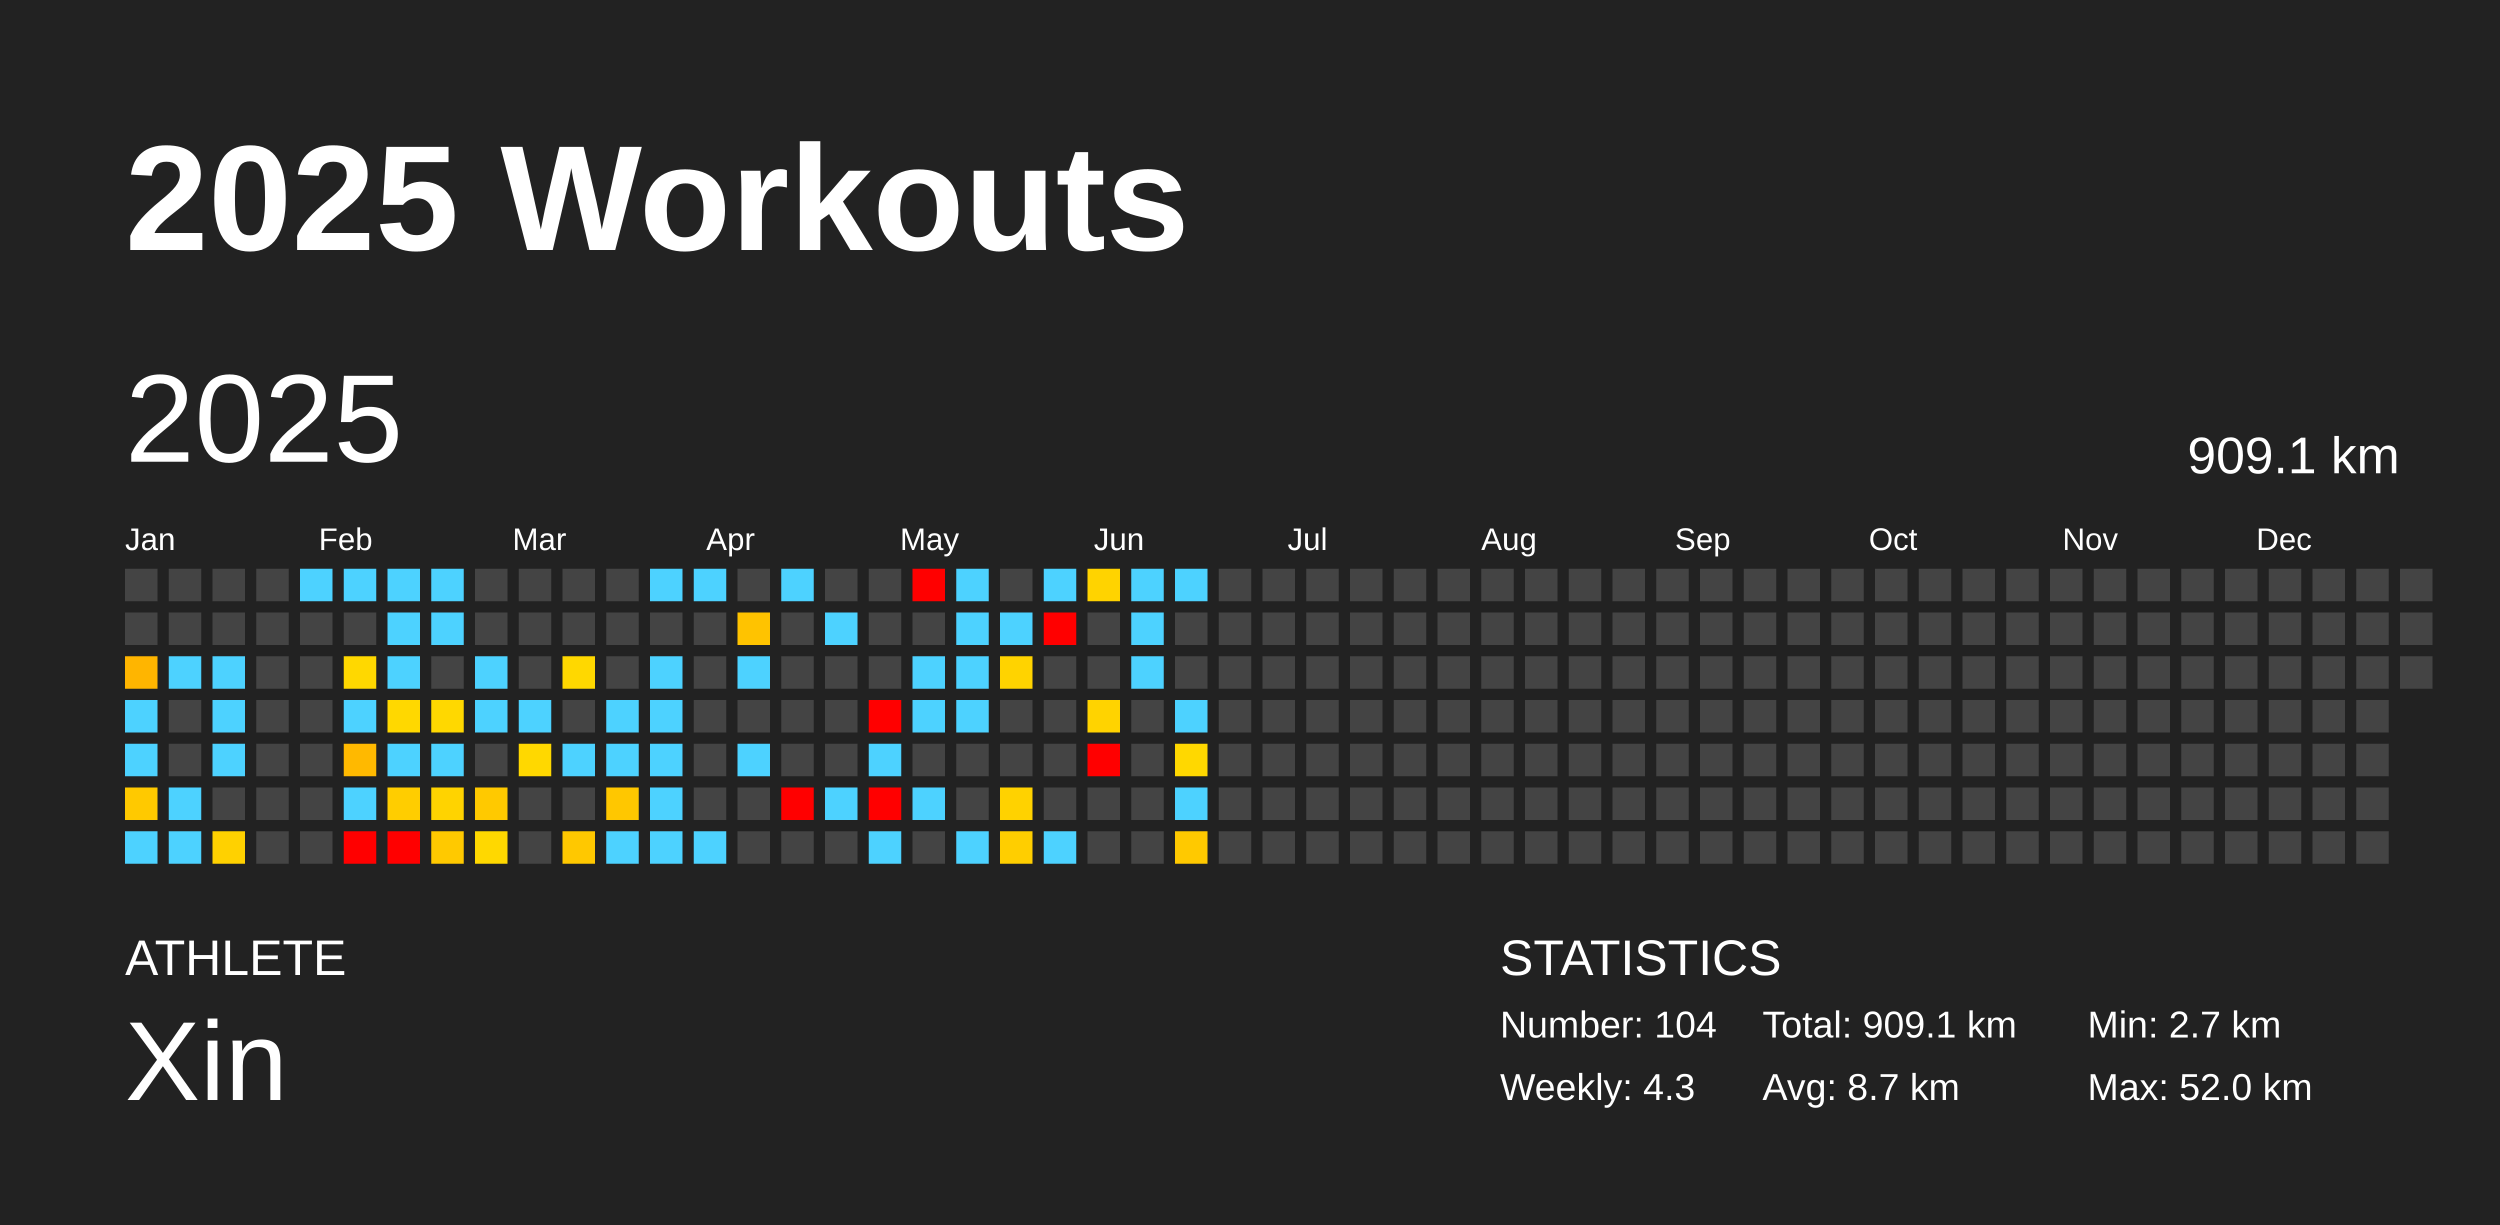
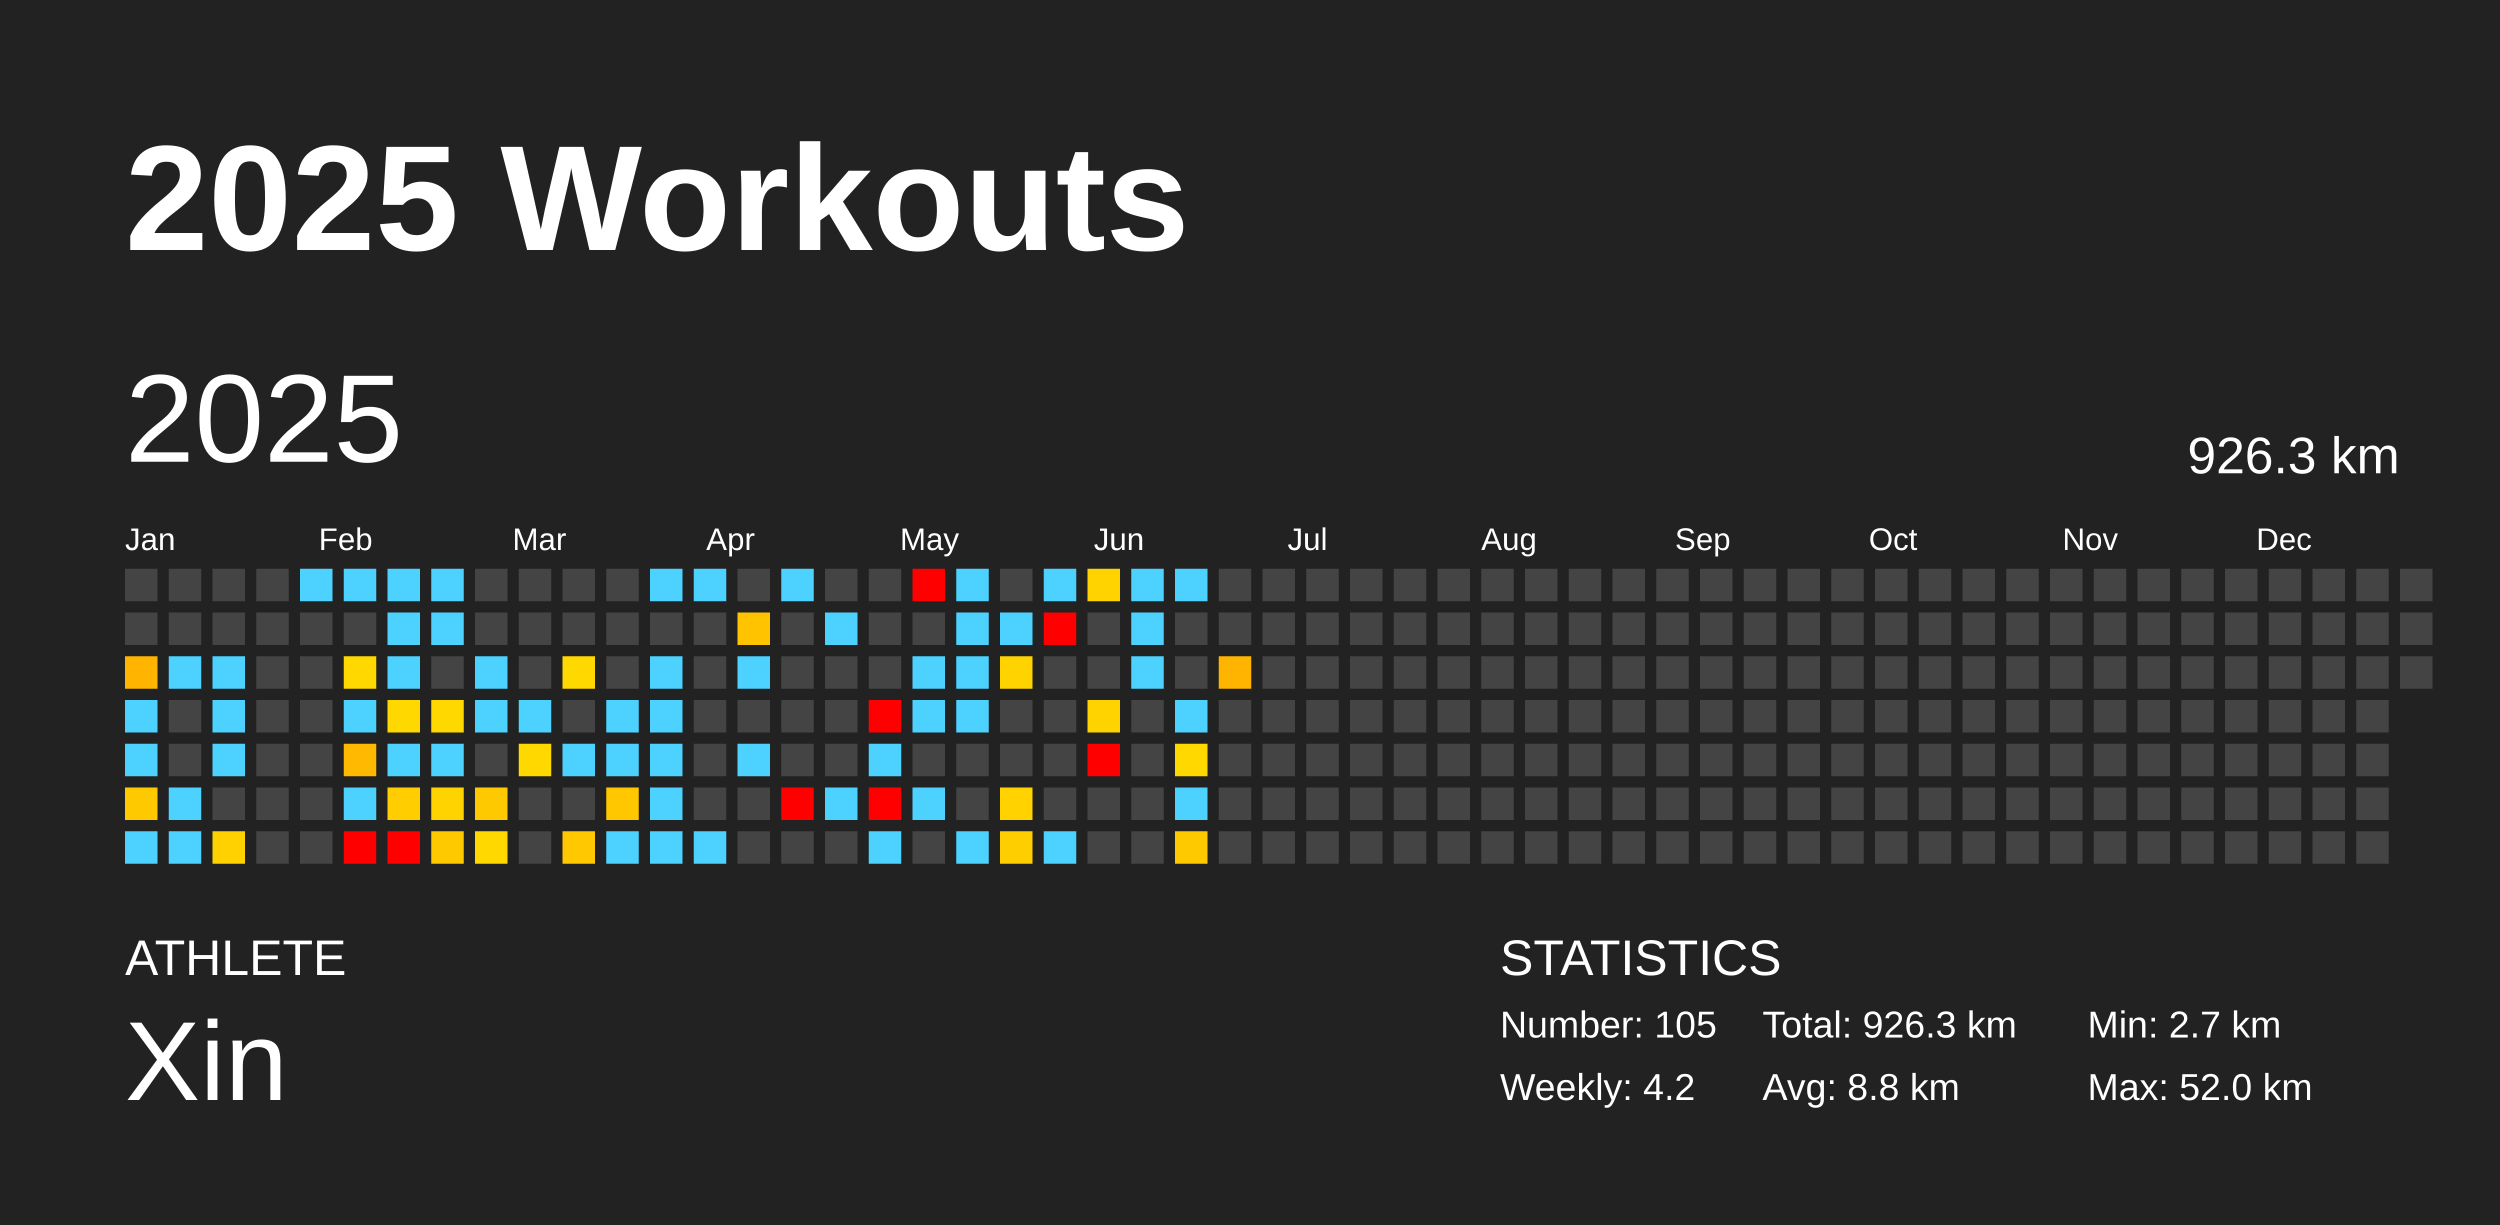
<svg xmlns="http://www.w3.org/2000/svg" baseProfile="full" height="98mm" version="1.1" viewBox="0,0,200,98" width="200mm">
  <defs />
  <rect fill="#222222" height="98" width="200" x="0" y="0" />
  <text fill="#FFFFFF" style="font-size:12px; font-family:Arial; font-weight:bold;" x="10" y="20">2025 Workouts</text>
  <text fill="#FFFFFF" style="font-size:4px; font-family:Arial" x="10" y="78">ATHLETE</text>
  <text fill="#FFFFFF" style="font-size:9px; font-family:Arial" x="10" y="88">Xin</text>
  <text fill="#FFFFFF" style="font-size:4px; font-family:Arial" x="120" y="78">STATISTICS</text>
-   <text fill="#FFFFFF" style="font-size:3px; font-family:Arial" x="120" y="83">Number: 104</text>
-   <text fill="#FFFFFF" style="font-size:3px; font-family:Arial" x="120" y="88">Weekly: 4.3</text>
-   <text fill="#FFFFFF" style="font-size:3px; font-family:Arial" x="141" y="83">Total: 909.1 km</text>
-   <text fill="#FFFFFF" style="font-size:3px; font-family:Arial" x="141" y="88">Avg: 8.7 km</text>
+   <text fill="#FFFFFF" style="font-size:3px; font-family:Arial" x="120" y="83">Number: 105</text>
+   <text fill="#FFFFFF" style="font-size:3px; font-family:Arial" x="120" y="88">Weekly: 4.2</text>
+   <text fill="#FFFFFF" style="font-size:3px; font-family:Arial" x="141" y="83">Total: 926.3 km</text>
+   <text fill="#FFFFFF" style="font-size:3px; font-family:Arial" x="141" y="88">Avg: 8.8 km</text>
  <text fill="#FFFFFF" style="font-size:3px; font-family:Arial" x="167" y="83">Min: 2.7 km</text>
  <text fill="#FFFFFF" style="font-size:3px; font-family:Arial" x="167" y="88">Max: 52.0 km</text>
  <text dominant-baseline="hanging" fill="#FFFFFF" style="font-size:10.0px; font-family:Arial;" x="10" y="30">2025</text>
-   <text dominant-baseline="hanging" fill="#FFFFFF" style="font-size:4.125px; font-family:Arial;" x="175" y="35">909.1 km</text>
+   <text dominant-baseline="hanging" fill="#FFFFFF" style="font-size:4.125px; font-family:Arial;" x="175" y="35">926.3 km</text>
  <text fill="#FFFFFF" style="font-size:2.5px; font-family:Arial" x="10.0" y="44">Jan</text>
  <text fill="#FFFFFF" style="font-size:2.5px; font-family:Arial" x="25.5" y="44">Feb</text>
  <text fill="#FFFFFF" style="font-size:2.5px; font-family:Arial" x="41.0" y="44">Mar</text>
  <text fill="#FFFFFF" style="font-size:2.5px; font-family:Arial" x="56.5" y="44">Apr</text>
  <text fill="#FFFFFF" style="font-size:2.5px; font-family:Arial" x="72.0" y="44">May</text>
  <text fill="#FFFFFF" style="font-size:2.5px; font-family:Arial" x="87.5" y="44">Jun</text>
  <text fill="#FFFFFF" style="font-size:2.5px; font-family:Arial" x="103.0" y="44">Jul</text>
  <text fill="#FFFFFF" style="font-size:2.5px; font-family:Arial" x="118.5" y="44">Aug</text>
  <text fill="#FFFFFF" style="font-size:2.5px; font-family:Arial" x="134.0" y="44">Sep</text>
  <text fill="#FFFFFF" style="font-size:2.5px; font-family:Arial" x="149.5" y="44">Oct</text>
  <text fill="#FFFFFF" style="font-size:2.5px; font-family:Arial" x="165.0" y="44">Nov</text>
  <text fill="#FFFFFF" style="font-size:2.5px; font-family:Arial" x="180.5" y="44">Dec</text>
  <rect fill="#444444" height="2.6" width="2.6" x="10.0" y="45.5" />
  <rect fill="#444444" height="2.6" width="2.6" x="10.0" y="49.0" />
  <rect fill="#ffb500" height="2.6" width="2.6" x="10.0" y="52.5" />
  <rect fill="#4dd2ff" height="2.6" width="2.6" x="10.0" y="56.0" />
  <rect fill="#4dd2ff" height="2.6" width="2.6" x="10.0" y="59.5" />
  <rect fill="#ffc900" height="2.6" width="2.6" x="10.0" y="63.0" />
  <rect fill="#4dd2ff" height="2.6" width="2.6" x="10.0" y="66.5" />
  <rect fill="#444444" height="2.6" width="2.6" x="13.5" y="45.5" />
  <rect fill="#444444" height="2.6" width="2.6" x="13.5" y="49.0" />
  <rect fill="#4dd2ff" height="2.6" width="2.6" x="13.5" y="52.5" />
  <rect fill="#444444" height="2.6" width="2.6" x="13.5" y="56.0" />
  <rect fill="#444444" height="2.6" width="2.6" x="13.5" y="59.5" />
  <rect fill="#4dd2ff" height="2.6" width="2.6" x="13.5" y="63.0" />
  <rect fill="#4dd2ff" height="2.6" width="2.6" x="13.5" y="66.5" />
  <rect fill="#444444" height="2.6" width="2.6" x="17.0" y="45.5" />
  <rect fill="#444444" height="2.6" width="2.6" x="17.0" y="49.0" />
  <rect fill="#4dd2ff" height="2.6" width="2.6" x="17.0" y="52.5" />
  <rect fill="#4dd2ff" height="2.6" width="2.6" x="17.0" y="56.0" />
  <rect fill="#4dd2ff" height="2.6" width="2.6" x="17.0" y="59.5" />
  <rect fill="#444444" height="2.6" width="2.6" x="17.0" y="63.0" />
  <rect fill="#ffd100" height="2.6" width="2.6" x="17.0" y="66.5" />
  <rect fill="#444444" height="2.6" width="2.6" x="20.5" y="45.5" />
  <rect fill="#444444" height="2.6" width="2.6" x="20.5" y="49.0" />
  <rect fill="#444444" height="2.6" width="2.6" x="20.5" y="52.5" />
  <rect fill="#444444" height="2.6" width="2.6" x="20.5" y="56.0" />
  <rect fill="#444444" height="2.6" width="2.6" x="20.5" y="59.5" />
  <rect fill="#444444" height="2.6" width="2.6" x="20.5" y="63.0" />
  <rect fill="#444444" height="2.6" width="2.6" x="20.5" y="66.5" />
  <rect fill="#4dd2ff" height="2.6" width="2.6" x="24.0" y="45.5" />
  <rect fill="#444444" height="2.6" width="2.6" x="24.0" y="49.0" />
  <rect fill="#444444" height="2.6" width="2.6" x="24.0" y="52.5" />
  <rect fill="#444444" height="2.6" width="2.6" x="24.0" y="56.0" />
  <rect fill="#444444" height="2.6" width="2.6" x="24.0" y="59.5" />
  <rect fill="#444444" height="2.6" width="2.6" x="24.0" y="63.0" />
  <rect fill="#444444" height="2.6" width="2.6" x="24.0" y="66.5" />
  <rect fill="#4dd2ff" height="2.6" width="2.6" x="27.5" y="45.5" />
  <rect fill="#444444" height="2.6" width="2.6" x="27.5" y="49.0" />
  <rect fill="#ffd800" height="2.6" width="2.6" x="27.5" y="52.5" />
  <rect fill="#4dd2ff" height="2.6" width="2.6" x="27.5" y="56.0" />
  <rect fill="#ffb900" height="2.6" width="2.6" x="27.5" y="59.5" />
  <rect fill="#4dd2ff" height="2.6" width="2.6" x="27.5" y="63.0" />
  <rect fill="red" height="2.6" width="2.6" x="27.5" y="66.5" />
  <rect fill="#4dd2ff" height="2.6" width="2.6" x="31.0" y="45.5" />
  <rect fill="#4dd2ff" height="2.6" width="2.6" x="31.0" y="49.0" />
  <rect fill="#4dd2ff" height="2.6" width="2.6" x="31.0" y="52.5" />
  <rect fill="#ffd800" height="2.6" width="2.6" x="31.0" y="56.0" />
  <rect fill="#4dd2ff" height="2.6" width="2.6" x="31.0" y="59.5" />
  <rect fill="#ffcd00" height="2.6" width="2.6" x="31.0" y="63.0" />
  <rect fill="red" height="2.6" width="2.6" x="31.0" y="66.5" />
  <rect fill="#4dd2ff" height="2.6" width="2.6" x="34.5" y="45.5" />
  <rect fill="#4dd2ff" height="2.6" width="2.6" x="34.5" y="49.0" />
  <rect fill="#444444" height="2.6" width="2.6" x="34.5" y="52.5" />
  <rect fill="#ffd800" height="2.6" width="2.6" x="34.5" y="56.0" />
  <rect fill="#4dd2ff" height="2.6" width="2.6" x="34.5" y="59.5" />
  <rect fill="#ffd300" height="2.6" width="2.6" x="34.5" y="63.0" />
  <rect fill="#ffc900" height="2.6" width="2.6" x="34.5" y="66.5" />
  <rect fill="#444444" height="2.6" width="2.6" x="38.0" y="45.5" />
  <rect fill="#444444" height="2.6" width="2.6" x="38.0" y="49.0" />
  <rect fill="#4dd2ff" height="2.6" width="2.6" x="38.0" y="52.5" />
  <rect fill="#4dd2ff" height="2.6" width="2.6" x="38.0" y="56.0" />
  <rect fill="#444444" height="2.6" width="2.6" x="38.0" y="59.5" />
  <rect fill="#ffc900" height="2.6" width="2.6" x="38.0" y="63.0" />
  <rect fill="#ffd800" height="2.6" width="2.6" x="38.0" y="66.5" />
  <rect fill="#444444" height="2.6" width="2.6" x="41.5" y="45.5" />
  <rect fill="#444444" height="2.6" width="2.6" x="41.5" y="49.0" />
  <rect fill="#444444" height="2.6" width="2.6" x="41.5" y="52.5" />
  <rect fill="#4dd2ff" height="2.6" width="2.6" x="41.5" y="56.0" />
  <rect fill="#ffd800" height="2.6" width="2.6" x="41.5" y="59.5" />
  <rect fill="#444444" height="2.6" width="2.6" x="41.5" y="63.0" />
  <rect fill="#444444" height="2.6" width="2.6" x="41.5" y="66.5" />
  <rect fill="#444444" height="2.6" width="2.6" x="45.0" y="45.5" />
  <rect fill="#444444" height="2.6" width="2.6" x="45.0" y="49.0" />
  <rect fill="#ffd800" height="2.6" width="2.6" x="45.0" y="52.5" />
  <rect fill="#444444" height="2.6" width="2.6" x="45.0" y="56.0" />
  <rect fill="#4dd2ff" height="2.6" width="2.6" x="45.0" y="59.5" />
  <rect fill="#444444" height="2.6" width="2.6" x="45.0" y="63.0" />
  <rect fill="#ffc800" height="2.6" width="2.6" x="45.0" y="66.5" />
  <rect fill="#444444" height="2.6" width="2.6" x="48.5" y="45.5" />
  <rect fill="#444444" height="2.6" width="2.6" x="48.5" y="49.0" />
  <rect fill="#444444" height="2.6" width="2.6" x="48.5" y="52.5" />
  <rect fill="#4dd2ff" height="2.6" width="2.6" x="48.5" y="56.0" />
  <rect fill="#4dd2ff" height="2.6" width="2.6" x="48.5" y="59.5" />
  <rect fill="#ffc700" height="2.6" width="2.6" x="48.5" y="63.0" />
  <rect fill="#4dd2ff" height="2.6" width="2.6" x="48.5" y="66.5" />
  <rect fill="#4dd2ff" height="2.6" width="2.6" x="52.0" y="45.5" />
  <rect fill="#444444" height="2.6" width="2.6" x="52.0" y="49.0" />
  <rect fill="#4dd2ff" height="2.6" width="2.6" x="52.0" y="52.5" />
  <rect fill="#4dd2ff" height="2.6" width="2.6" x="52.0" y="56.0" />
  <rect fill="#4dd2ff" height="2.6" width="2.6" x="52.0" y="59.5" />
  <rect fill="#4dd2ff" height="2.6" width="2.6" x="52.0" y="63.0" />
  <rect fill="#4dd2ff" height="2.6" width="2.6" x="52.0" y="66.5" />
  <rect fill="#4dd2ff" height="2.6" width="2.6" x="55.5" y="45.5" />
  <rect fill="#444444" height="2.6" width="2.6" x="55.5" y="49.0" />
  <rect fill="#444444" height="2.6" width="2.6" x="55.5" y="52.5" />
  <rect fill="#444444" height="2.6" width="2.6" x="55.5" y="56.0" />
  <rect fill="#444444" height="2.6" width="2.6" x="55.5" y="59.5" />
  <rect fill="#444444" height="2.6" width="2.6" x="55.5" y="63.0" />
  <rect fill="#4dd2ff" height="2.6" width="2.6" x="55.5" y="66.5" />
  <rect fill="#444444" height="2.6" width="2.6" x="59.0" y="45.5" />
  <rect fill="#ffc300" height="2.6" width="2.6" x="59.0" y="49.0" />
  <rect fill="#4dd2ff" height="2.6" width="2.6" x="59.0" y="52.5" />
  <rect fill="#444444" height="2.6" width="2.6" x="59.0" y="56.0" />
  <rect fill="#4dd2ff" height="2.6" width="2.6" x="59.0" y="59.5" />
  <rect fill="#444444" height="2.6" width="2.6" x="59.0" y="63.0" />
  <rect fill="#444444" height="2.6" width="2.6" x="59.0" y="66.5" />
  <rect fill="#4dd2ff" height="2.6" width="2.6" x="62.5" y="45.5" />
  <rect fill="#444444" height="2.6" width="2.6" x="62.5" y="49.0" />
  <rect fill="#444444" height="2.6" width="2.6" x="62.5" y="52.5" />
  <rect fill="#444444" height="2.6" width="2.6" x="62.5" y="56.0" />
  <rect fill="#444444" height="2.6" width="2.6" x="62.5" y="59.5" />
  <rect fill="red" height="2.6" width="2.6" x="62.5" y="63.0" />
  <rect fill="#444444" height="2.6" width="2.6" x="62.5" y="66.5" />
  <rect fill="#444444" height="2.6" width="2.6" x="66.0" y="45.5" />
  <rect fill="#4dd2ff" height="2.6" width="2.6" x="66.0" y="49.0" />
  <rect fill="#444444" height="2.6" width="2.6" x="66.0" y="52.5" />
  <rect fill="#444444" height="2.6" width="2.6" x="66.0" y="56.0" />
  <rect fill="#444444" height="2.6" width="2.6" x="66.0" y="59.5" />
  <rect fill="#4dd2ff" height="2.6" width="2.6" x="66.0" y="63.0" />
  <rect fill="#444444" height="2.6" width="2.6" x="66.0" y="66.5" />
  <rect fill="#444444" height="2.6" width="2.6" x="69.5" y="45.5" />
  <rect fill="#444444" height="2.6" width="2.6" x="69.5" y="49.0" />
  <rect fill="#444444" height="2.6" width="2.6" x="69.5" y="52.5" />
  <rect fill="red" height="2.6" width="2.6" x="69.5" y="56.0" />
  <rect fill="#4dd2ff" height="2.6" width="2.6" x="69.5" y="59.5" />
  <rect fill="red" height="2.6" width="2.6" x="69.5" y="63.0" />
  <rect fill="#4dd2ff" height="2.6" width="2.6" x="69.5" y="66.5" />
  <rect fill="red" height="2.6" width="2.6" x="73.0" y="45.5" />
  <rect fill="#444444" height="2.6" width="2.6" x="73.0" y="49.0" />
  <rect fill="#4dd2ff" height="2.6" width="2.6" x="73.0" y="52.5" />
  <rect fill="#4dd2ff" height="2.6" width="2.6" x="73.0" y="56.0" />
  <rect fill="#444444" height="2.6" width="2.6" x="73.0" y="59.5" />
  <rect fill="#4dd2ff" height="2.6" width="2.6" x="73.0" y="63.0" />
  <rect fill="#444444" height="2.6" width="2.6" x="73.0" y="66.5" />
  <rect fill="#4dd2ff" height="2.6" width="2.6" x="76.5" y="45.5" />
  <rect fill="#4dd2ff" height="2.6" width="2.6" x="76.5" y="49.0" />
  <rect fill="#4dd2ff" height="2.6" width="2.6" x="76.5" y="52.5" />
  <rect fill="#4dd2ff" height="2.6" width="2.6" x="76.5" y="56.0" />
  <rect fill="#444444" height="2.6" width="2.6" x="76.5" y="59.5" />
  <rect fill="#444444" height="2.6" width="2.6" x="76.5" y="63.0" />
  <rect fill="#4dd2ff" height="2.6" width="2.6" x="76.5" y="66.5" />
  <rect fill="#444444" height="2.6" width="2.6" x="80.0" y="45.5" />
  <rect fill="#4dd2ff" height="2.6" width="2.6" x="80.0" y="49.0" />
  <rect fill="#ffd300" height="2.6" width="2.6" x="80.0" y="52.5" />
  <rect fill="#444444" height="2.6" width="2.6" x="80.0" y="56.0" />
  <rect fill="#444444" height="2.6" width="2.6" x="80.0" y="59.5" />
  <rect fill="#ffd200" height="2.6" width="2.6" x="80.0" y="63.0" />
  <rect fill="#ffce00" height="2.6" width="2.6" x="80.0" y="66.5" />
  <rect fill="#4dd2ff" height="2.6" width="2.6" x="83.5" y="45.5" />
  <rect fill="red" height="2.6" width="2.6" x="83.5" y="49.0" />
  <rect fill="#444444" height="2.6" width="2.6" x="83.5" y="52.5" />
  <rect fill="#444444" height="2.6" width="2.6" x="83.5" y="56.0" />
  <rect fill="#444444" height="2.6" width="2.6" x="83.5" y="59.5" />
  <rect fill="#444444" height="2.6" width="2.6" x="83.5" y="63.0" />
  <rect fill="#4dd2ff" height="2.6" width="2.6" x="83.5" y="66.5" />
  <rect fill="#ffd300" height="2.6" width="2.6" x="87.0" y="45.5" />
  <rect fill="#444444" height="2.6" width="2.6" x="87.0" y="49.0" />
  <rect fill="#444444" height="2.6" width="2.6" x="87.0" y="52.5" />
  <rect fill="#ffd300" height="2.6" width="2.6" x="87.0" y="56.0" />
  <rect fill="red" height="2.6" width="2.6" x="87.0" y="59.5" />
  <rect fill="#444444" height="2.6" width="2.6" x="87.0" y="63.0" />
  <rect fill="#444444" height="2.6" width="2.6" x="87.0" y="66.5" />
  <rect fill="#4dd2ff" height="2.6" width="2.6" x="90.5" y="45.5" />
  <rect fill="#4dd2ff" height="2.6" width="2.6" x="90.5" y="49.0" />
  <rect fill="#4dd2ff" height="2.6" width="2.6" x="90.5" y="52.5" />
  <rect fill="#444444" height="2.6" width="2.6" x="90.5" y="56.0" />
  <rect fill="#444444" height="2.6" width="2.6" x="90.5" y="59.5" />
  <rect fill="#444444" height="2.6" width="2.6" x="90.5" y="63.0" />
  <rect fill="#444444" height="2.6" width="2.6" x="90.5" y="66.5" />
  <rect fill="#4dd2ff" height="2.6" width="2.6" x="94.0" y="45.5" />
  <rect fill="#444444" height="2.6" width="2.6" x="94.0" y="49.0" />
  <rect fill="#444444" height="2.6" width="2.6" x="94.0" y="52.5" />
  <rect fill="#4dd2ff" height="2.6" width="2.6" x="94.0" y="56.0" />
  <rect fill="#ffd800" height="2.6" width="2.6" x="94.0" y="59.5" />
  <rect fill="#4dd2ff" height="2.6" width="2.6" x="94.0" y="63.0" />
  <rect fill="#ffc900" height="2.6" width="2.6" x="94.0" y="66.5" />
  <rect fill="#444444" height="2.6" width="2.6" x="97.5" y="45.5" />
  <rect fill="#444444" height="2.6" width="2.6" x="97.5" y="49.0" />
-   <rect fill="#444444" height="2.6" width="2.6" x="97.5" y="52.5" />
+   <rect fill="#ffb400" height="2.6" width="2.6" x="97.5" y="52.5" />
  <rect fill="#444444" height="2.6" width="2.6" x="97.5" y="56.0" />
  <rect fill="#444444" height="2.6" width="2.6" x="97.5" y="59.5" />
  <rect fill="#444444" height="2.6" width="2.6" x="97.5" y="63.0" />
  <rect fill="#444444" height="2.6" width="2.6" x="97.5" y="66.5" />
  <rect fill="#444444" height="2.6" width="2.6" x="101.0" y="45.5" />
  <rect fill="#444444" height="2.6" width="2.6" x="101.0" y="49.0" />
  <rect fill="#444444" height="2.6" width="2.6" x="101.0" y="52.5" />
  <rect fill="#444444" height="2.6" width="2.6" x="101.0" y="56.0" />
  <rect fill="#444444" height="2.6" width="2.6" x="101.0" y="59.5" />
  <rect fill="#444444" height="2.6" width="2.6" x="101.0" y="63.0" />
  <rect fill="#444444" height="2.6" width="2.6" x="101.0" y="66.5" />
  <rect fill="#444444" height="2.6" width="2.6" x="104.5" y="45.5" />
  <rect fill="#444444" height="2.6" width="2.6" x="104.5" y="49.0" />
  <rect fill="#444444" height="2.6" width="2.6" x="104.5" y="52.5" />
  <rect fill="#444444" height="2.6" width="2.6" x="104.5" y="56.0" />
  <rect fill="#444444" height="2.6" width="2.6" x="104.5" y="59.5" />
  <rect fill="#444444" height="2.6" width="2.6" x="104.5" y="63.0" />
  <rect fill="#444444" height="2.6" width="2.6" x="104.5" y="66.5" />
  <rect fill="#444444" height="2.6" width="2.6" x="108.0" y="45.5" />
  <rect fill="#444444" height="2.6" width="2.6" x="108.0" y="49.0" />
  <rect fill="#444444" height="2.6" width="2.6" x="108.0" y="52.5" />
  <rect fill="#444444" height="2.6" width="2.6" x="108.0" y="56.0" />
  <rect fill="#444444" height="2.6" width="2.6" x="108.0" y="59.5" />
  <rect fill="#444444" height="2.6" width="2.6" x="108.0" y="63.0" />
  <rect fill="#444444" height="2.6" width="2.6" x="108.0" y="66.5" />
  <rect fill="#444444" height="2.6" width="2.6" x="111.5" y="45.5" />
  <rect fill="#444444" height="2.6" width="2.6" x="111.5" y="49.0" />
  <rect fill="#444444" height="2.6" width="2.6" x="111.5" y="52.5" />
  <rect fill="#444444" height="2.6" width="2.6" x="111.5" y="56.0" />
  <rect fill="#444444" height="2.6" width="2.6" x="111.5" y="59.5" />
  <rect fill="#444444" height="2.6" width="2.6" x="111.5" y="63.0" />
  <rect fill="#444444" height="2.6" width="2.6" x="111.5" y="66.5" />
  <rect fill="#444444" height="2.6" width="2.6" x="115.0" y="45.5" />
  <rect fill="#444444" height="2.6" width="2.6" x="115.0" y="49.0" />
  <rect fill="#444444" height="2.6" width="2.6" x="115.0" y="52.5" />
  <rect fill="#444444" height="2.6" width="2.6" x="115.0" y="56.0" />
  <rect fill="#444444" height="2.6" width="2.6" x="115.0" y="59.5" />
  <rect fill="#444444" height="2.6" width="2.6" x="115.0" y="63.0" />
  <rect fill="#444444" height="2.6" width="2.6" x="115.0" y="66.5" />
  <rect fill="#444444" height="2.6" width="2.6" x="118.5" y="45.5" />
  <rect fill="#444444" height="2.6" width="2.6" x="118.5" y="49.0" />
  <rect fill="#444444" height="2.6" width="2.6" x="118.5" y="52.5" />
  <rect fill="#444444" height="2.6" width="2.6" x="118.5" y="56.0" />
  <rect fill="#444444" height="2.6" width="2.6" x="118.5" y="59.5" />
  <rect fill="#444444" height="2.6" width="2.6" x="118.5" y="63.0" />
  <rect fill="#444444" height="2.6" width="2.6" x="118.5" y="66.5" />
  <rect fill="#444444" height="2.6" width="2.6" x="122.0" y="45.5" />
  <rect fill="#444444" height="2.6" width="2.6" x="122.0" y="49.0" />
  <rect fill="#444444" height="2.6" width="2.6" x="122.0" y="52.5" />
  <rect fill="#444444" height="2.6" width="2.6" x="122.0" y="56.0" />
  <rect fill="#444444" height="2.6" width="2.6" x="122.0" y="59.5" />
  <rect fill="#444444" height="2.6" width="2.6" x="122.0" y="63.0" />
  <rect fill="#444444" height="2.6" width="2.6" x="122.0" y="66.5" />
  <rect fill="#444444" height="2.6" width="2.6" x="125.5" y="45.5" />
  <rect fill="#444444" height="2.6" width="2.6" x="125.5" y="49.0" />
  <rect fill="#444444" height="2.6" width="2.6" x="125.5" y="52.5" />
  <rect fill="#444444" height="2.6" width="2.6" x="125.5" y="56.0" />
  <rect fill="#444444" height="2.6" width="2.6" x="125.5" y="59.5" />
  <rect fill="#444444" height="2.6" width="2.6" x="125.5" y="63.0" />
  <rect fill="#444444" height="2.6" width="2.6" x="125.5" y="66.5" />
  <rect fill="#444444" height="2.6" width="2.6" x="129.0" y="45.5" />
  <rect fill="#444444" height="2.6" width="2.6" x="129.0" y="49.0" />
  <rect fill="#444444" height="2.6" width="2.6" x="129.0" y="52.5" />
  <rect fill="#444444" height="2.6" width="2.6" x="129.0" y="56.0" />
  <rect fill="#444444" height="2.6" width="2.6" x="129.0" y="59.5" />
  <rect fill="#444444" height="2.6" width="2.6" x="129.0" y="63.0" />
  <rect fill="#444444" height="2.6" width="2.6" x="129.0" y="66.5" />
  <rect fill="#444444" height="2.6" width="2.6" x="132.5" y="45.5" />
  <rect fill="#444444" height="2.6" width="2.6" x="132.5" y="49.0" />
  <rect fill="#444444" height="2.6" width="2.6" x="132.5" y="52.5" />
  <rect fill="#444444" height="2.6" width="2.6" x="132.5" y="56.0" />
  <rect fill="#444444" height="2.6" width="2.6" x="132.5" y="59.5" />
  <rect fill="#444444" height="2.6" width="2.6" x="132.5" y="63.0" />
  <rect fill="#444444" height="2.6" width="2.6" x="132.5" y="66.5" />
  <rect fill="#444444" height="2.6" width="2.6" x="136.0" y="45.5" />
  <rect fill="#444444" height="2.6" width="2.6" x="136.0" y="49.0" />
  <rect fill="#444444" height="2.6" width="2.6" x="136.0" y="52.5" />
  <rect fill="#444444" height="2.6" width="2.6" x="136.0" y="56.0" />
  <rect fill="#444444" height="2.6" width="2.6" x="136.0" y="59.5" />
  <rect fill="#444444" height="2.6" width="2.6" x="136.0" y="63.0" />
  <rect fill="#444444" height="2.6" width="2.6" x="136.0" y="66.5" />
  <rect fill="#444444" height="2.6" width="2.6" x="139.5" y="45.5" />
  <rect fill="#444444" height="2.6" width="2.6" x="139.5" y="49.0" />
  <rect fill="#444444" height="2.6" width="2.6" x="139.5" y="52.5" />
  <rect fill="#444444" height="2.6" width="2.6" x="139.5" y="56.0" />
  <rect fill="#444444" height="2.6" width="2.6" x="139.5" y="59.5" />
  <rect fill="#444444" height="2.6" width="2.6" x="139.5" y="63.0" />
  <rect fill="#444444" height="2.6" width="2.6" x="139.5" y="66.5" />
  <rect fill="#444444" height="2.6" width="2.6" x="143.0" y="45.5" />
  <rect fill="#444444" height="2.6" width="2.6" x="143.0" y="49.0" />
  <rect fill="#444444" height="2.6" width="2.6" x="143.0" y="52.5" />
  <rect fill="#444444" height="2.6" width="2.6" x="143.0" y="56.0" />
  <rect fill="#444444" height="2.6" width="2.6" x="143.0" y="59.5" />
  <rect fill="#444444" height="2.6" width="2.6" x="143.0" y="63.0" />
  <rect fill="#444444" height="2.6" width="2.6" x="143.0" y="66.5" />
  <rect fill="#444444" height="2.6" width="2.6" x="146.5" y="45.5" />
  <rect fill="#444444" height="2.6" width="2.6" x="146.5" y="49.0" />
  <rect fill="#444444" height="2.6" width="2.6" x="146.5" y="52.5" />
  <rect fill="#444444" height="2.6" width="2.6" x="146.5" y="56.0" />
  <rect fill="#444444" height="2.6" width="2.6" x="146.5" y="59.5" />
  <rect fill="#444444" height="2.6" width="2.6" x="146.5" y="63.0" />
  <rect fill="#444444" height="2.6" width="2.6" x="146.5" y="66.5" />
  <rect fill="#444444" height="2.6" width="2.6" x="150.0" y="45.5" />
  <rect fill="#444444" height="2.6" width="2.6" x="150.0" y="49.0" />
  <rect fill="#444444" height="2.6" width="2.6" x="150.0" y="52.5" />
  <rect fill="#444444" height="2.6" width="2.6" x="150.0" y="56.0" />
  <rect fill="#444444" height="2.6" width="2.6" x="150.0" y="59.5" />
  <rect fill="#444444" height="2.6" width="2.6" x="150.0" y="63.0" />
  <rect fill="#444444" height="2.6" width="2.6" x="150.0" y="66.5" />
  <rect fill="#444444" height="2.6" width="2.6" x="153.5" y="45.5" />
  <rect fill="#444444" height="2.6" width="2.6" x="153.5" y="49.0" />
  <rect fill="#444444" height="2.6" width="2.6" x="153.5" y="52.5" />
  <rect fill="#444444" height="2.6" width="2.6" x="153.5" y="56.0" />
  <rect fill="#444444" height="2.6" width="2.6" x="153.5" y="59.5" />
  <rect fill="#444444" height="2.6" width="2.6" x="153.5" y="63.0" />
  <rect fill="#444444" height="2.6" width="2.6" x="153.5" y="66.5" />
  <rect fill="#444444" height="2.6" width="2.6" x="157.0" y="45.5" />
  <rect fill="#444444" height="2.6" width="2.6" x="157.0" y="49.0" />
  <rect fill="#444444" height="2.6" width="2.6" x="157.0" y="52.5" />
  <rect fill="#444444" height="2.6" width="2.6" x="157.0" y="56.0" />
  <rect fill="#444444" height="2.6" width="2.6" x="157.0" y="59.5" />
  <rect fill="#444444" height="2.6" width="2.6" x="157.0" y="63.0" />
  <rect fill="#444444" height="2.6" width="2.6" x="157.0" y="66.5" />
  <rect fill="#444444" height="2.6" width="2.6" x="160.5" y="45.5" />
  <rect fill="#444444" height="2.6" width="2.6" x="160.5" y="49.0" />
  <rect fill="#444444" height="2.6" width="2.6" x="160.5" y="52.5" />
  <rect fill="#444444" height="2.6" width="2.6" x="160.5" y="56.0" />
  <rect fill="#444444" height="2.6" width="2.6" x="160.5" y="59.5" />
  <rect fill="#444444" height="2.6" width="2.6" x="160.5" y="63.0" />
  <rect fill="#444444" height="2.6" width="2.6" x="160.5" y="66.5" />
  <rect fill="#444444" height="2.6" width="2.6" x="164.0" y="45.5" />
  <rect fill="#444444" height="2.6" width="2.6" x="164.0" y="49.0" />
  <rect fill="#444444" height="2.6" width="2.6" x="164.0" y="52.5" />
  <rect fill="#444444" height="2.6" width="2.6" x="164.0" y="56.0" />
  <rect fill="#444444" height="2.6" width="2.6" x="164.0" y="59.5" />
  <rect fill="#444444" height="2.6" width="2.6" x="164.0" y="63.0" />
  <rect fill="#444444" height="2.6" width="2.6" x="164.0" y="66.5" />
  <rect fill="#444444" height="2.6" width="2.6" x="167.5" y="45.5" />
  <rect fill="#444444" height="2.6" width="2.6" x="167.5" y="49.0" />
  <rect fill="#444444" height="2.6" width="2.6" x="167.5" y="52.5" />
  <rect fill="#444444" height="2.6" width="2.6" x="167.5" y="56.0" />
  <rect fill="#444444" height="2.6" width="2.6" x="167.5" y="59.5" />
  <rect fill="#444444" height="2.6" width="2.6" x="167.5" y="63.0" />
  <rect fill="#444444" height="2.6" width="2.6" x="167.5" y="66.5" />
  <rect fill="#444444" height="2.6" width="2.6" x="171.0" y="45.5" />
  <rect fill="#444444" height="2.6" width="2.6" x="171.0" y="49.0" />
  <rect fill="#444444" height="2.6" width="2.6" x="171.0" y="52.5" />
  <rect fill="#444444" height="2.6" width="2.6" x="171.0" y="56.0" />
  <rect fill="#444444" height="2.6" width="2.6" x="171.0" y="59.5" />
  <rect fill="#444444" height="2.6" width="2.6" x="171.0" y="63.0" />
  <rect fill="#444444" height="2.6" width="2.6" x="171.0" y="66.5" />
  <rect fill="#444444" height="2.6" width="2.6" x="174.5" y="45.5" />
  <rect fill="#444444" height="2.6" width="2.6" x="174.5" y="49.0" />
  <rect fill="#444444" height="2.6" width="2.6" x="174.5" y="52.5" />
  <rect fill="#444444" height="2.6" width="2.6" x="174.5" y="56.0" />
  <rect fill="#444444" height="2.6" width="2.6" x="174.5" y="59.5" />
  <rect fill="#444444" height="2.6" width="2.6" x="174.5" y="63.0" />
  <rect fill="#444444" height="2.6" width="2.6" x="174.5" y="66.5" />
  <rect fill="#444444" height="2.6" width="2.6" x="178.0" y="45.5" />
  <rect fill="#444444" height="2.6" width="2.6" x="178.0" y="49.0" />
  <rect fill="#444444" height="2.6" width="2.6" x="178.0" y="52.5" />
  <rect fill="#444444" height="2.6" width="2.6" x="178.0" y="56.0" />
  <rect fill="#444444" height="2.6" width="2.6" x="178.0" y="59.5" />
  <rect fill="#444444" height="2.6" width="2.6" x="178.0" y="63.0" />
  <rect fill="#444444" height="2.6" width="2.6" x="178.0" y="66.5" />
  <rect fill="#444444" height="2.6" width="2.6" x="181.5" y="45.5" />
  <rect fill="#444444" height="2.6" width="2.6" x="181.5" y="49.0" />
  <rect fill="#444444" height="2.6" width="2.6" x="181.5" y="52.5" />
  <rect fill="#444444" height="2.6" width="2.6" x="181.5" y="56.0" />
  <rect fill="#444444" height="2.6" width="2.6" x="181.5" y="59.5" />
  <rect fill="#444444" height="2.6" width="2.6" x="181.5" y="63.0" />
  <rect fill="#444444" height="2.6" width="2.6" x="181.5" y="66.5" />
  <rect fill="#444444" height="2.6" width="2.6" x="185.0" y="45.5" />
  <rect fill="#444444" height="2.6" width="2.6" x="185.0" y="49.0" />
  <rect fill="#444444" height="2.6" width="2.6" x="185.0" y="52.5" />
  <rect fill="#444444" height="2.6" width="2.6" x="185.0" y="56.0" />
  <rect fill="#444444" height="2.6" width="2.6" x="185.0" y="59.5" />
  <rect fill="#444444" height="2.6" width="2.6" x="185.0" y="63.0" />
  <rect fill="#444444" height="2.6" width="2.6" x="185.0" y="66.5" />
  <rect fill="#444444" height="2.6" width="2.6" x="188.5" y="45.5" />
  <rect fill="#444444" height="2.6" width="2.6" x="188.5" y="49.0" />
  <rect fill="#444444" height="2.6" width="2.6" x="188.5" y="52.5" />
  <rect fill="#444444" height="2.6" width="2.6" x="188.5" y="56.0" />
  <rect fill="#444444" height="2.6" width="2.6" x="188.5" y="59.5" />
  <rect fill="#444444" height="2.6" width="2.6" x="188.5" y="63.0" />
  <rect fill="#444444" height="2.6" width="2.6" x="188.5" y="66.5" />
  <rect fill="#444444" height="2.6" width="2.6" x="192.0" y="45.5" />
  <rect fill="#444444" height="2.6" width="2.6" x="192.0" y="49.0" />
  <rect fill="#444444" height="2.6" width="2.6" x="192.0" y="52.5" />
</svg>
